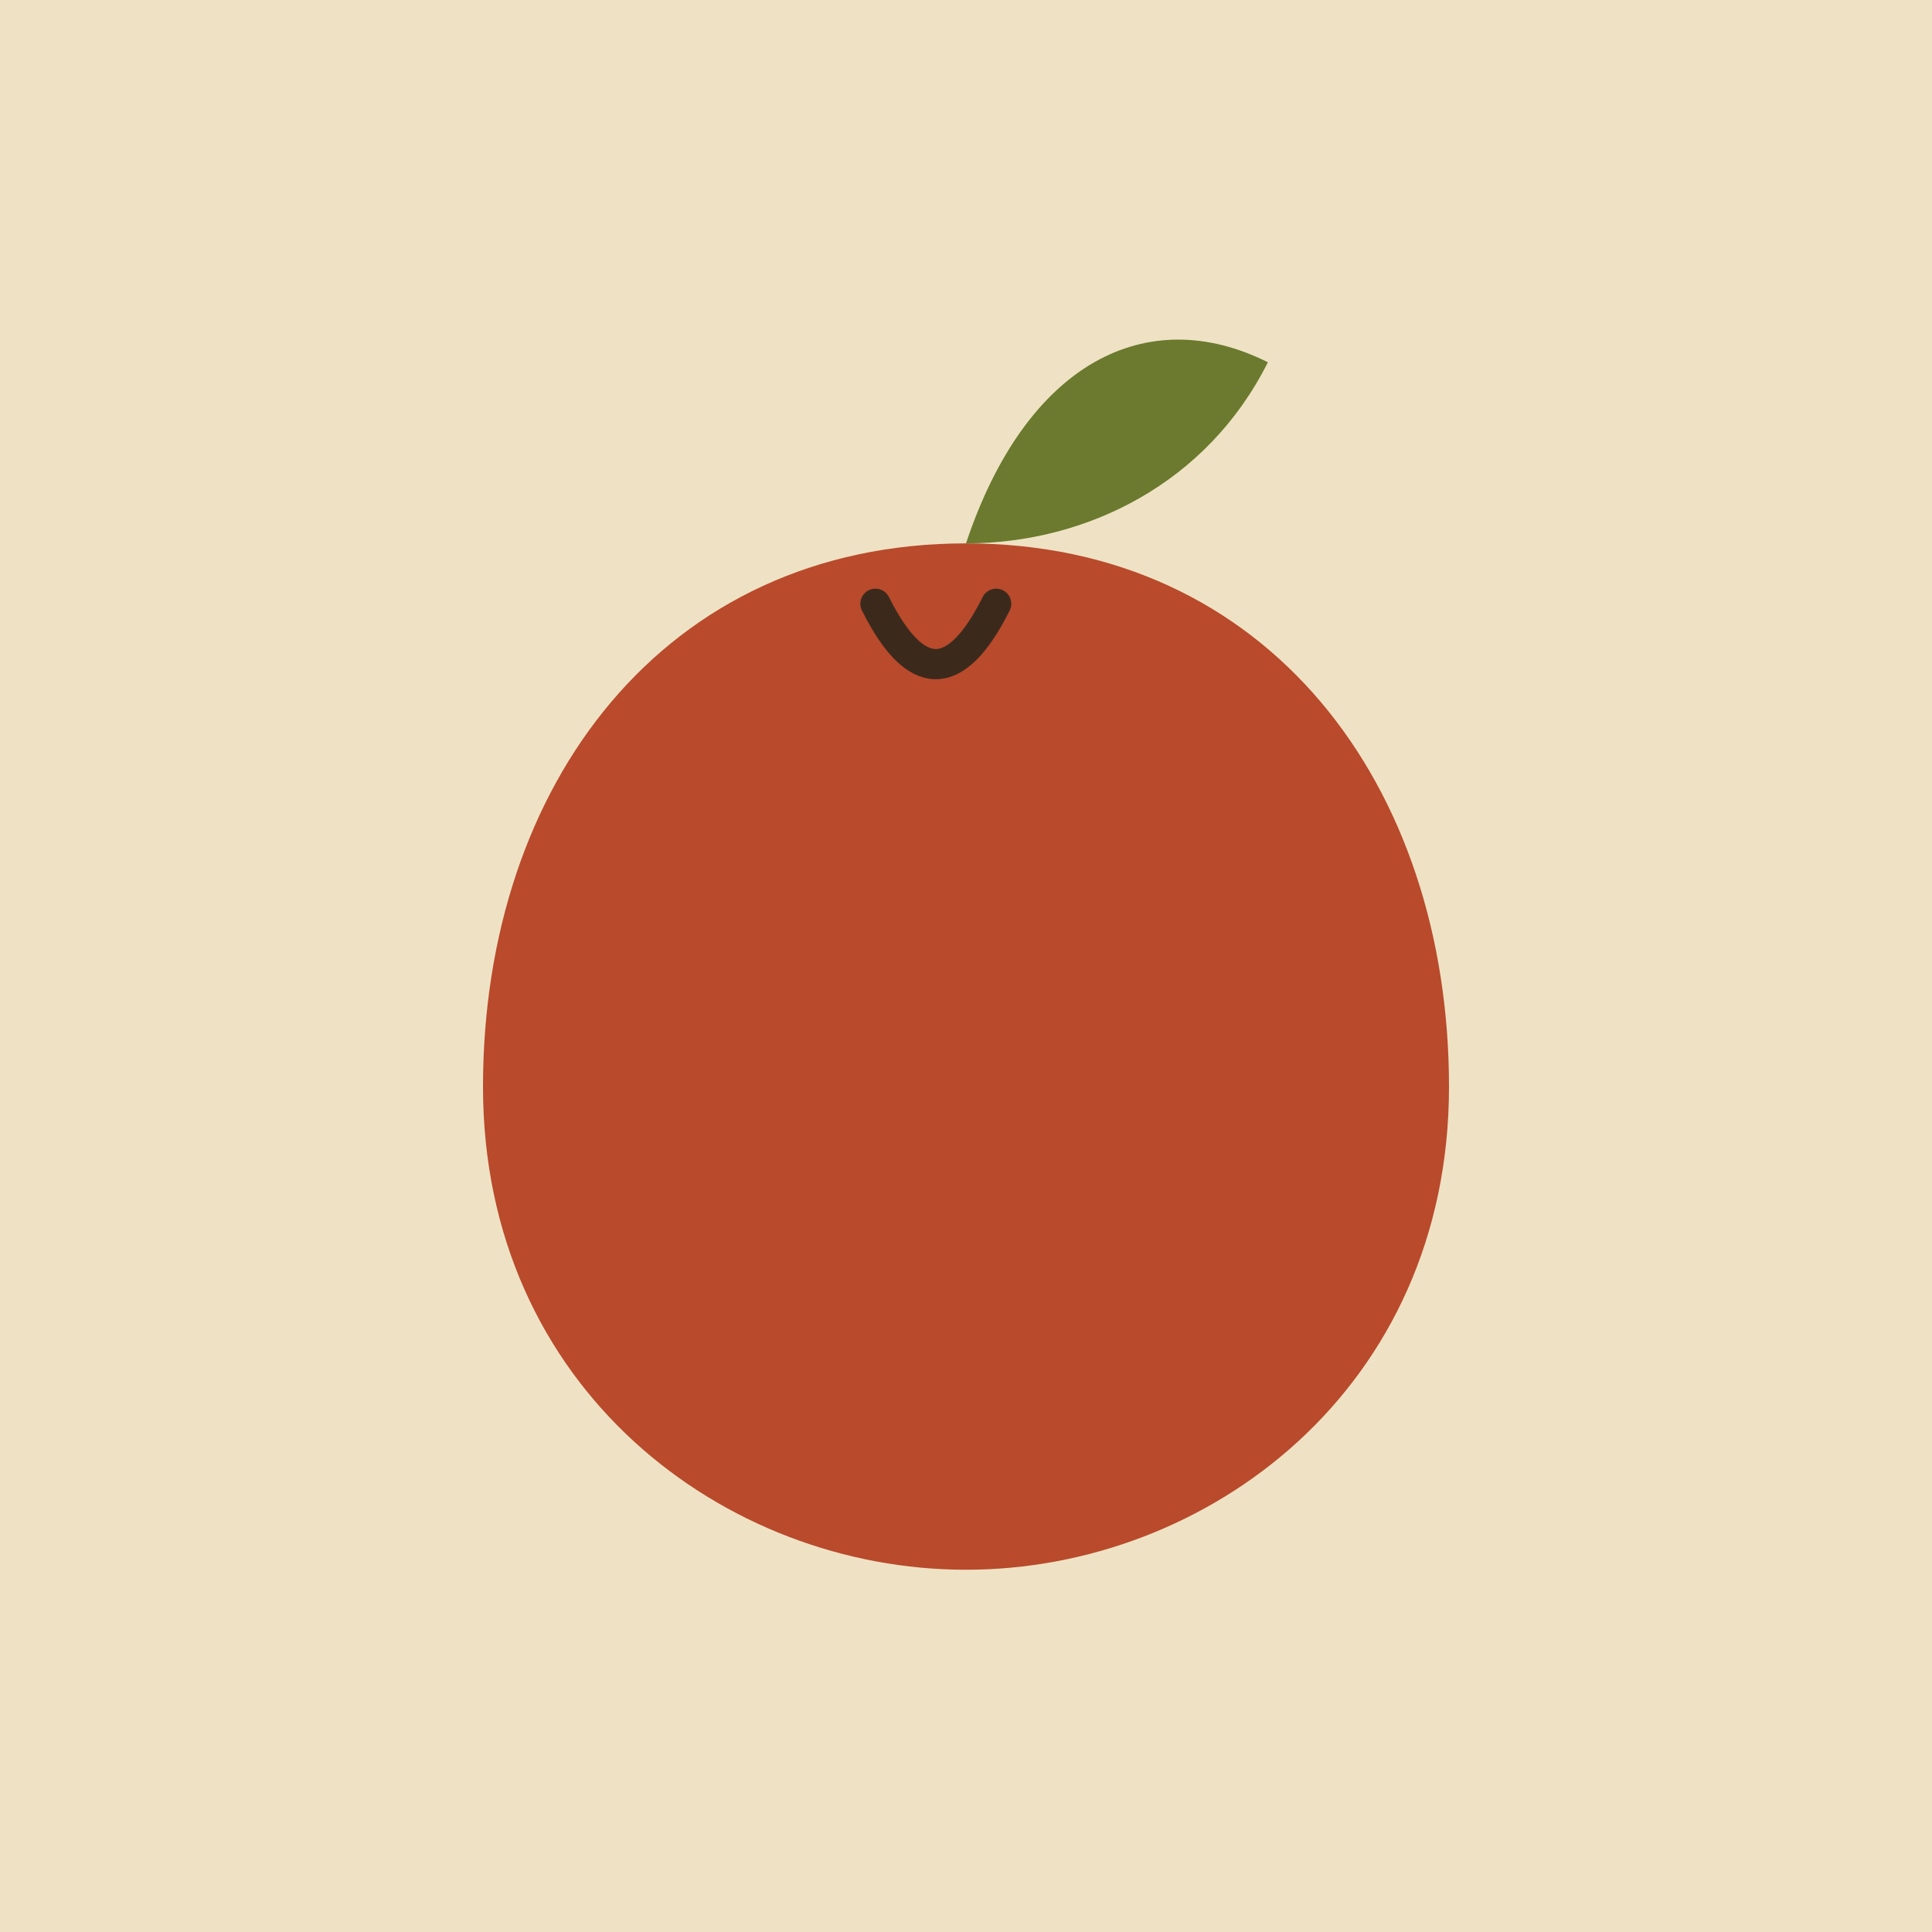
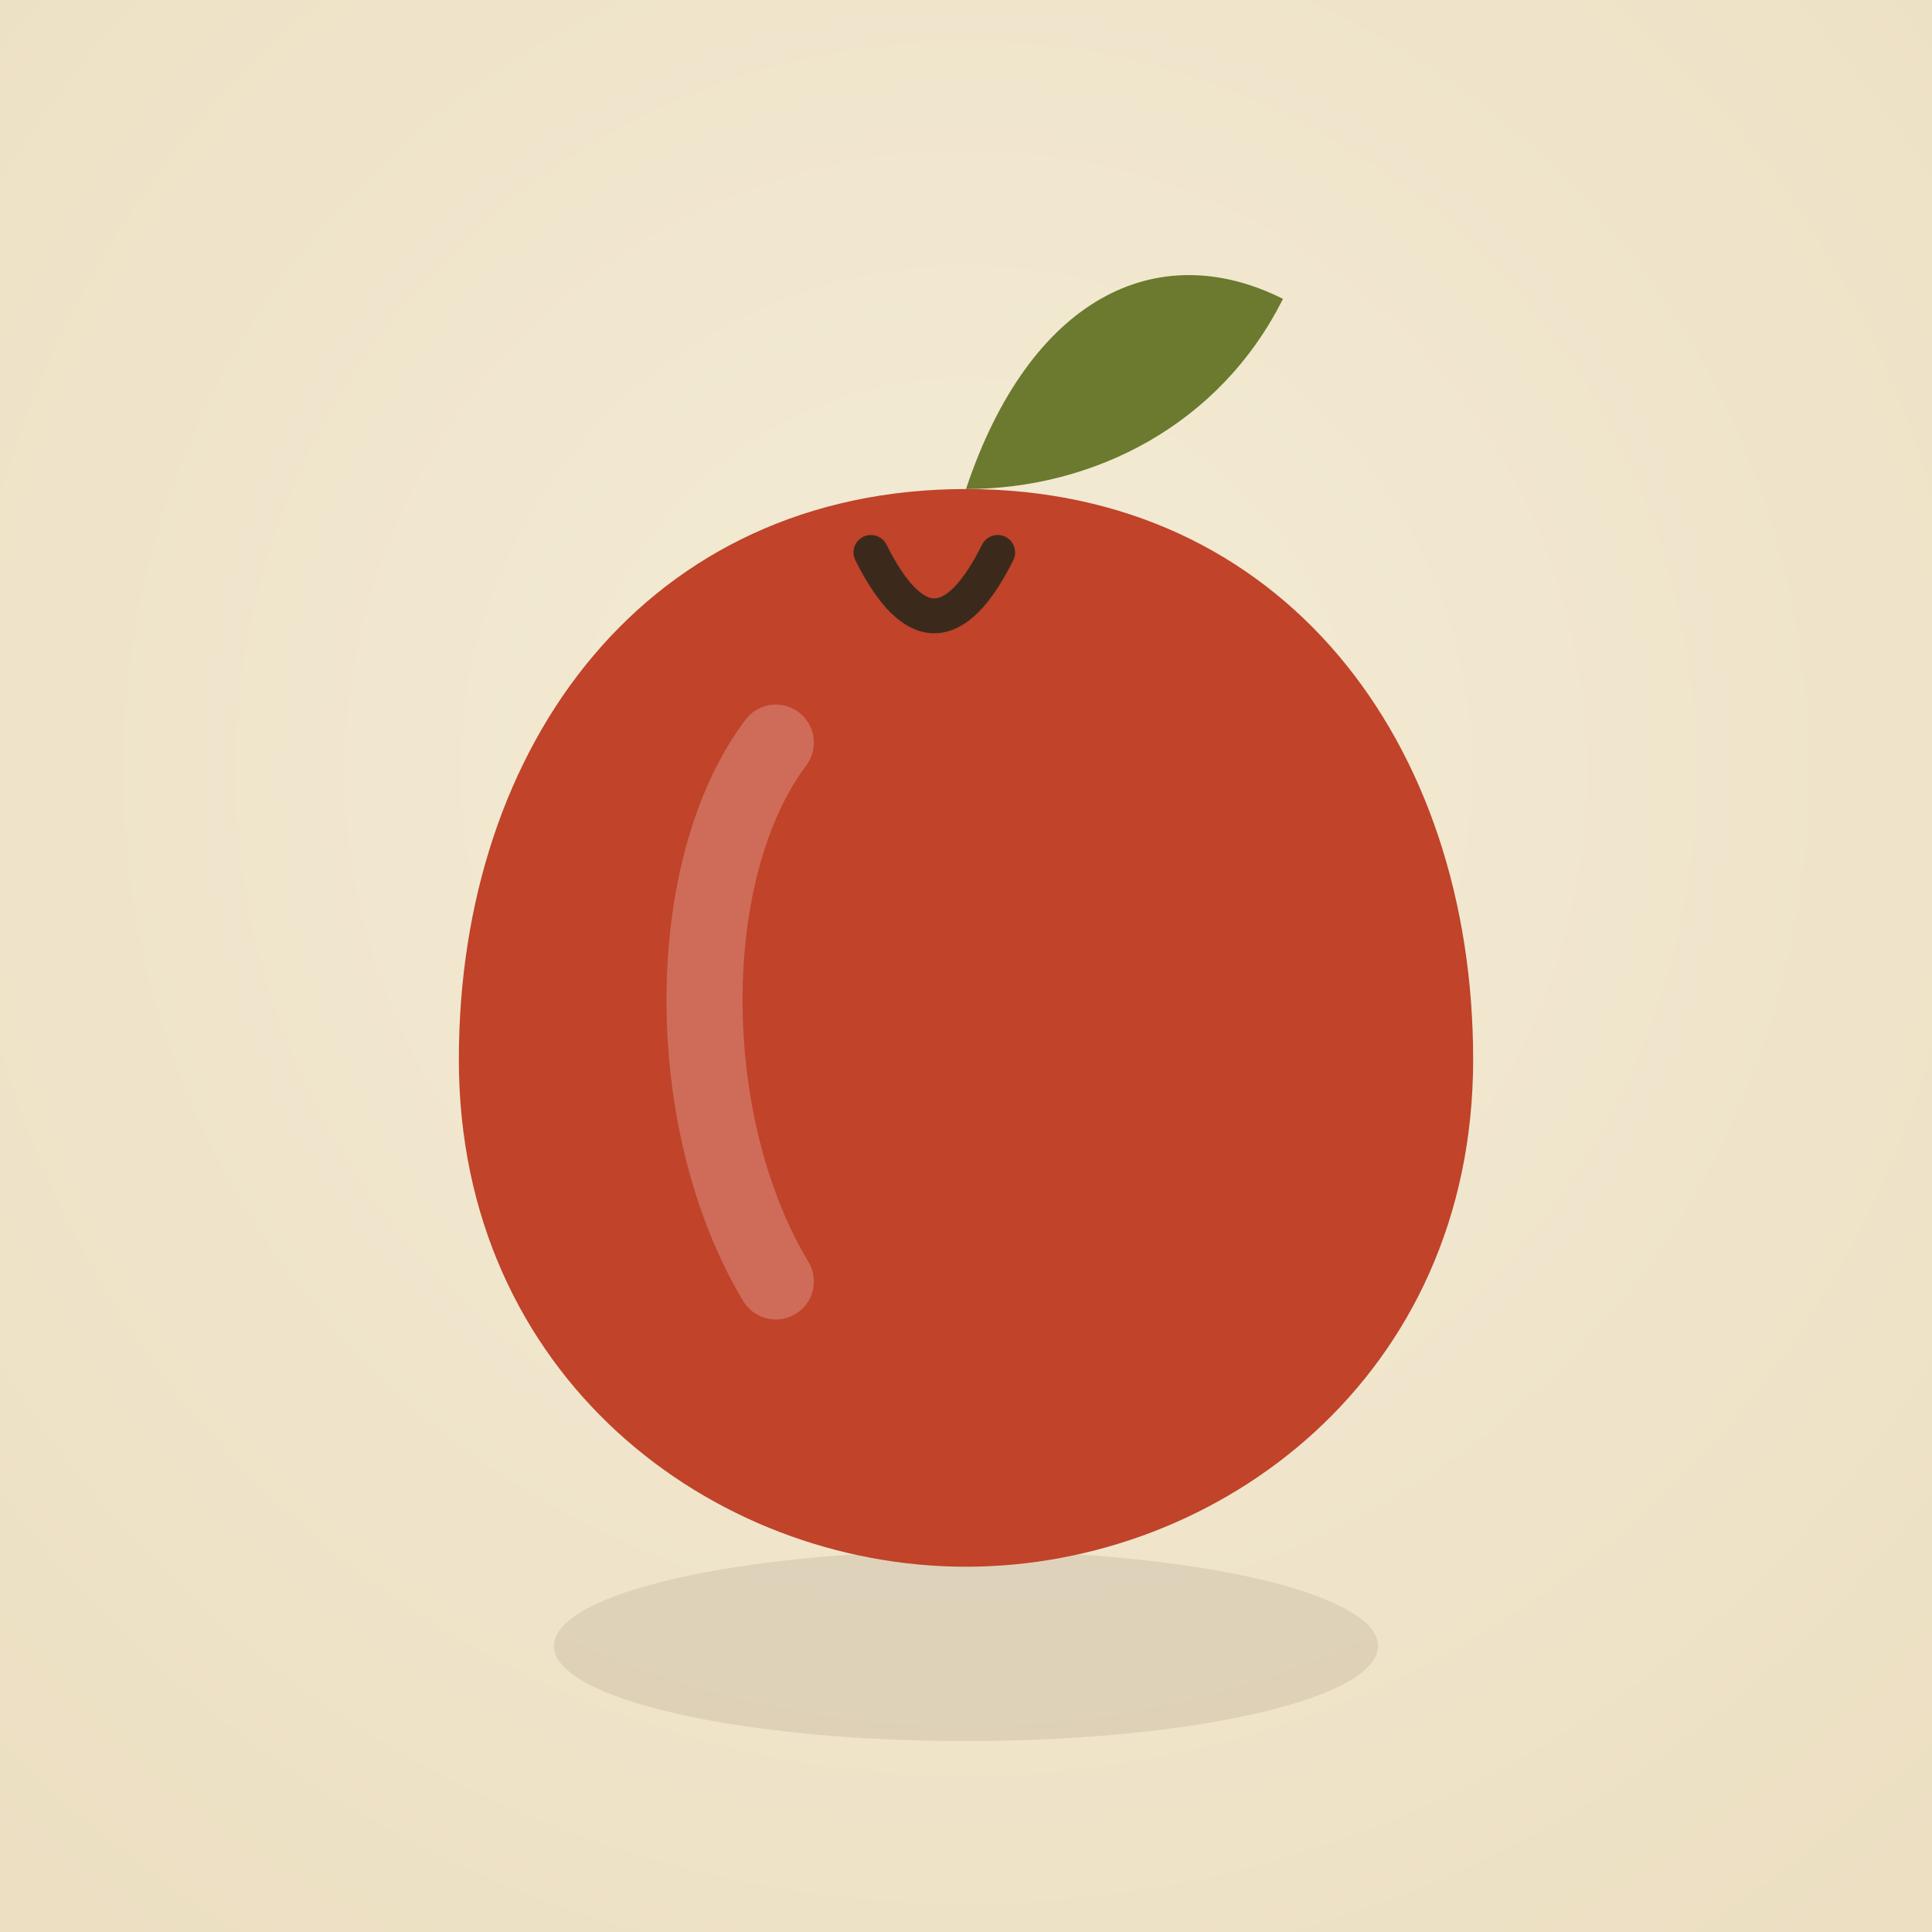
<svg xmlns="http://www.w3.org/2000/svg" viewBox="0 0 64 64">
-   <rect width="64" height="64" fill="#efe2c4" />
-   <g transform="translate(32 34)">
-     <path d="M0 -16 C 10 -16 16 -8 16 2 C 16 12 8 18 0 18 C -8 18 -16 12 -16 2 C -16 -8 -10 -16 0 -16 Z" fill="#b94a2c" />
+   <defs>
+     <radialGradient id="bg" cx="50%" cy="40%" r="75%">
+       <stop offset="0%" stop-color="#f4ecd6" />
+       <stop offset="100%" stop-color="#ecdfc2" />
+     </radialGradient>
+   </defs>
+   <rect width="64" height="64" fill="url(#bg)" />
+   <g transform="translate(32,33) scale(1.05)">
+     <ellipse cx="0" cy="20.5" rx="13" ry="3" fill="#3b2a1c" opacity="0.10" />
+     <path d="M0 -16 C 10 -16 16 -8 16 2 C 16 12 8 18 0 18 C -8 18 -16 12 -16 2 C -16 -8 -10 -16 0 -16 Z" fill="#c0432a" />
+     <path d="M-6 -8 C -9 -4 -9 4 -6 9" stroke="#ffffff" stroke-opacity="0.22" stroke-width="2.4" fill="none" stroke-linecap="round" />
    <path d="M0 -16 C 2 -22 6 -24 10 -22 C 8 -18 4 -16 0 -16 Z" fill="#6b7a2e" />
-     <path d="M-3 -14 Q -1 -10 1 -14" stroke="#3b2a1c" stroke-width="1" fill="none" stroke-linecap="round" />
+     <path d="M-3 -14 Q -1 -10 1 -14" stroke="#3b2a1c" stroke-width="1.1" fill="none" stroke-linecap="round" />
  </g>
</svg>
